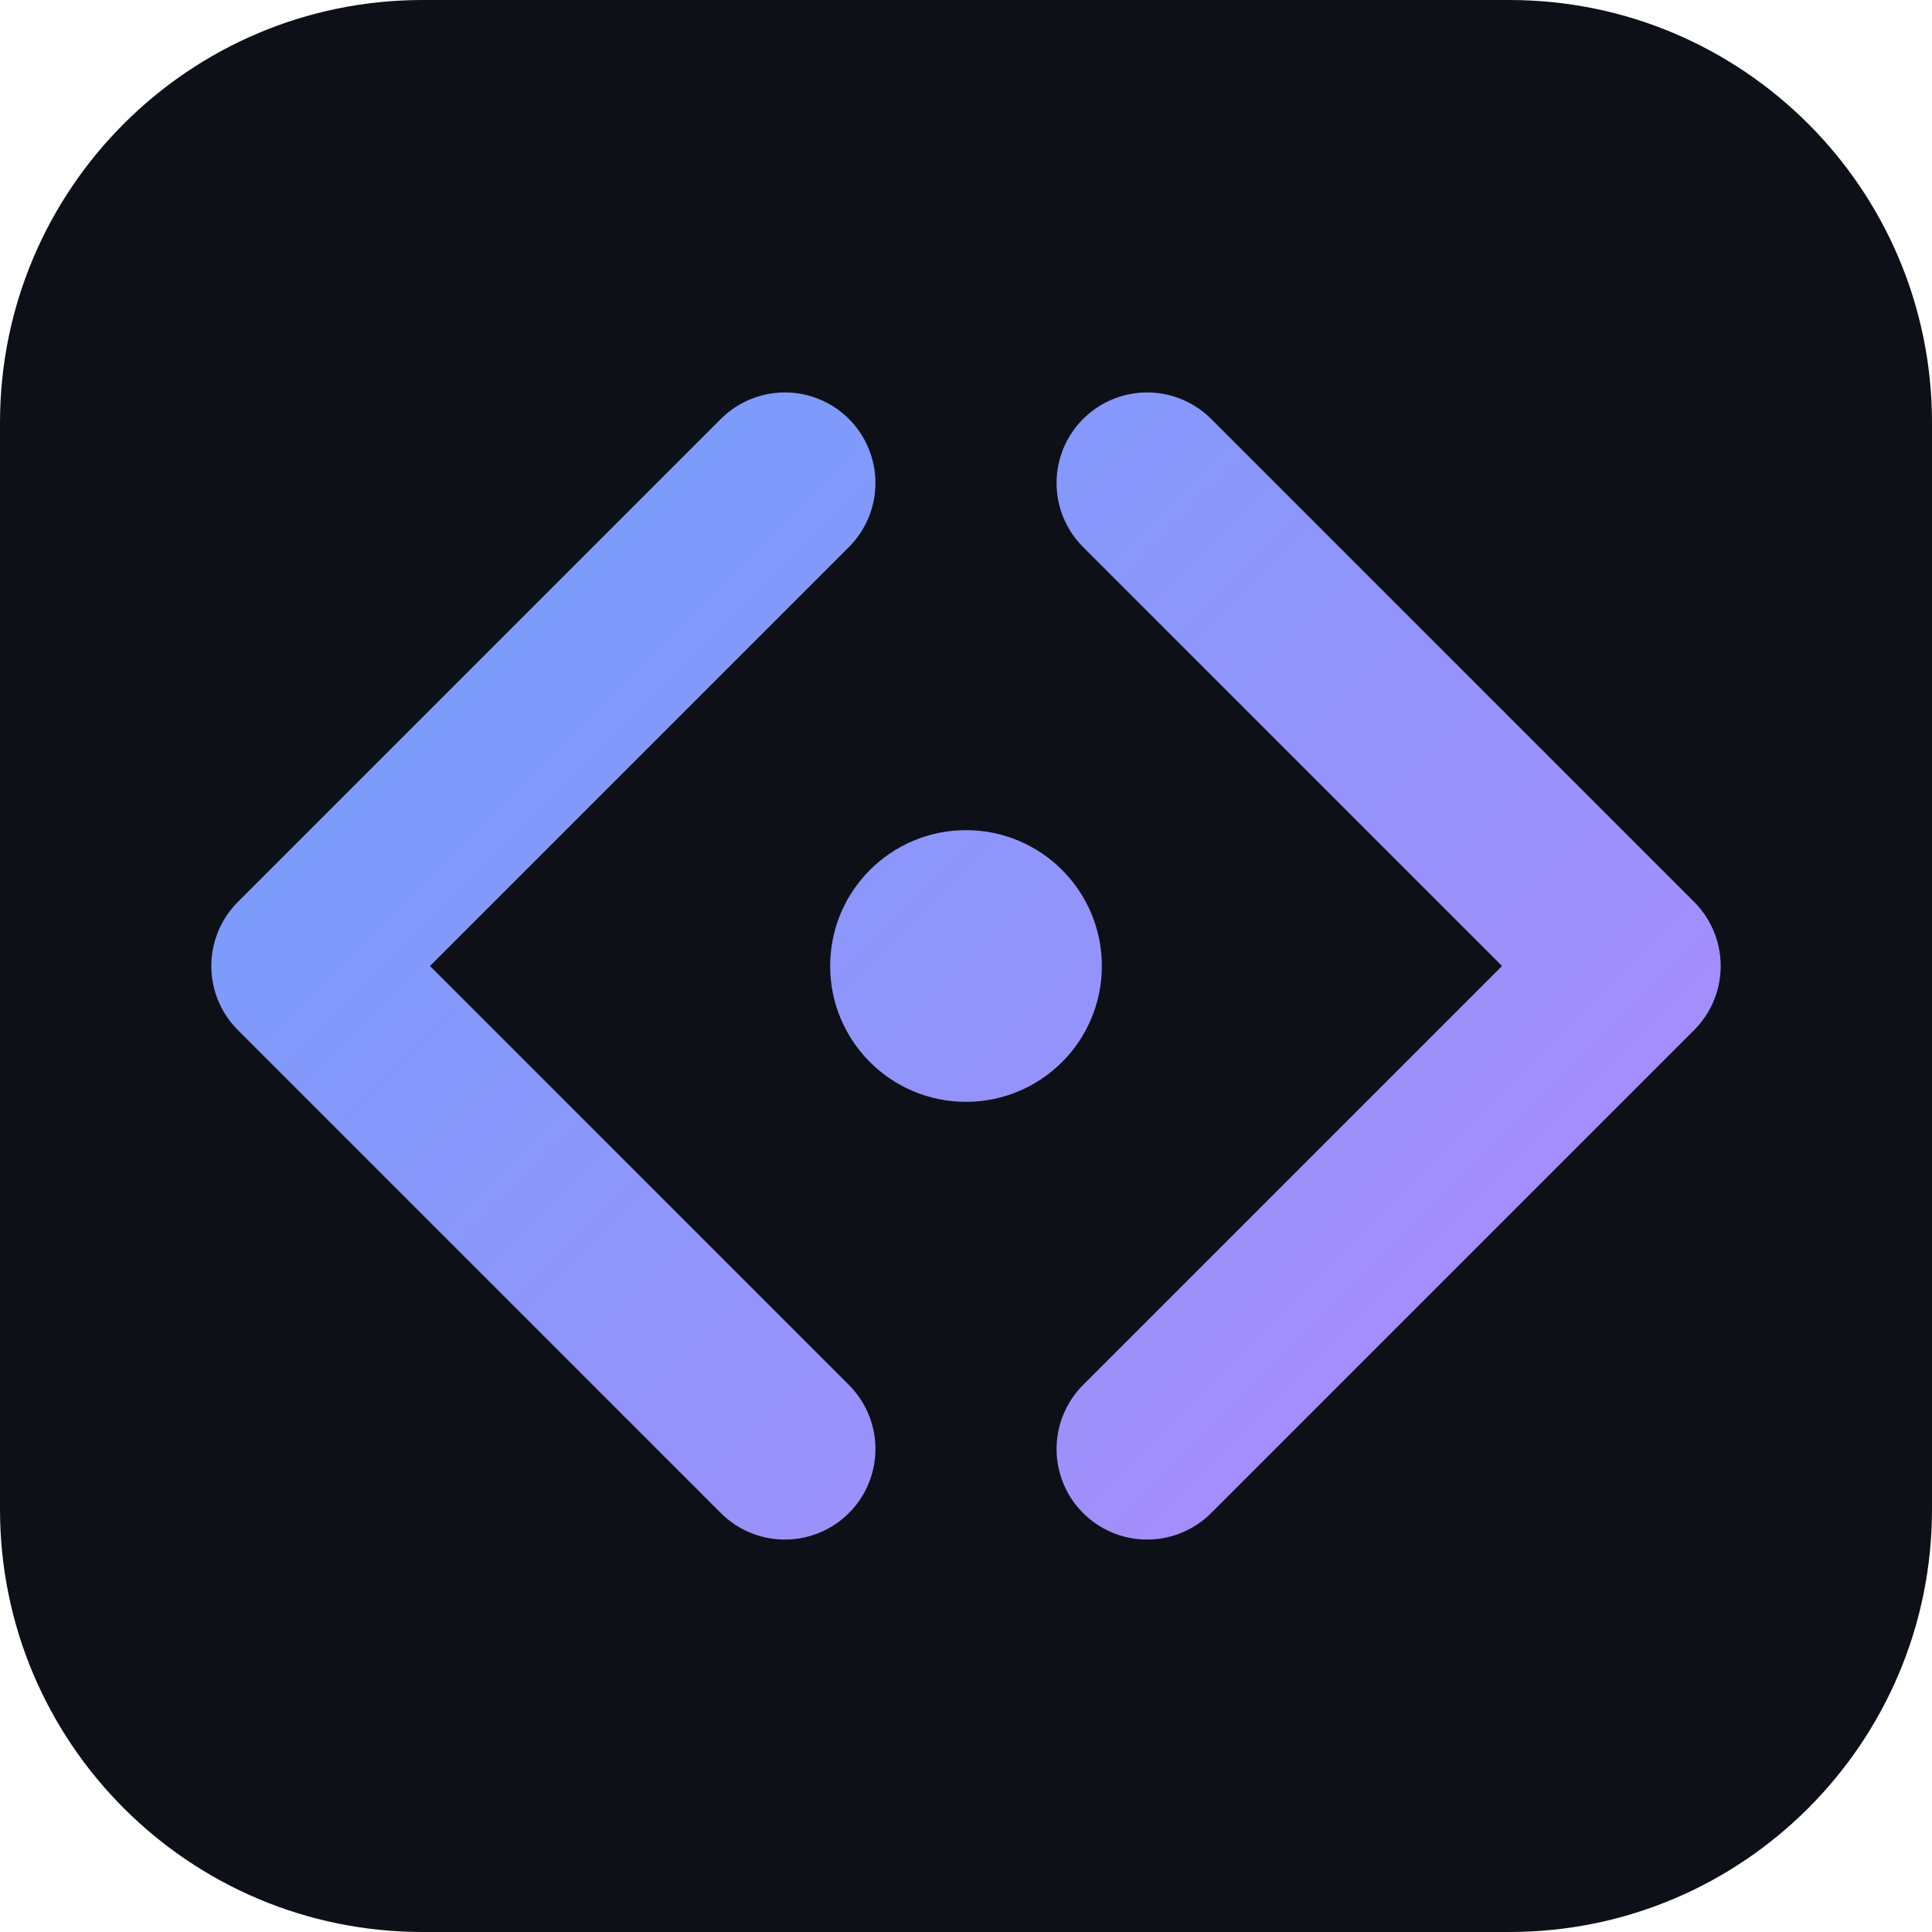
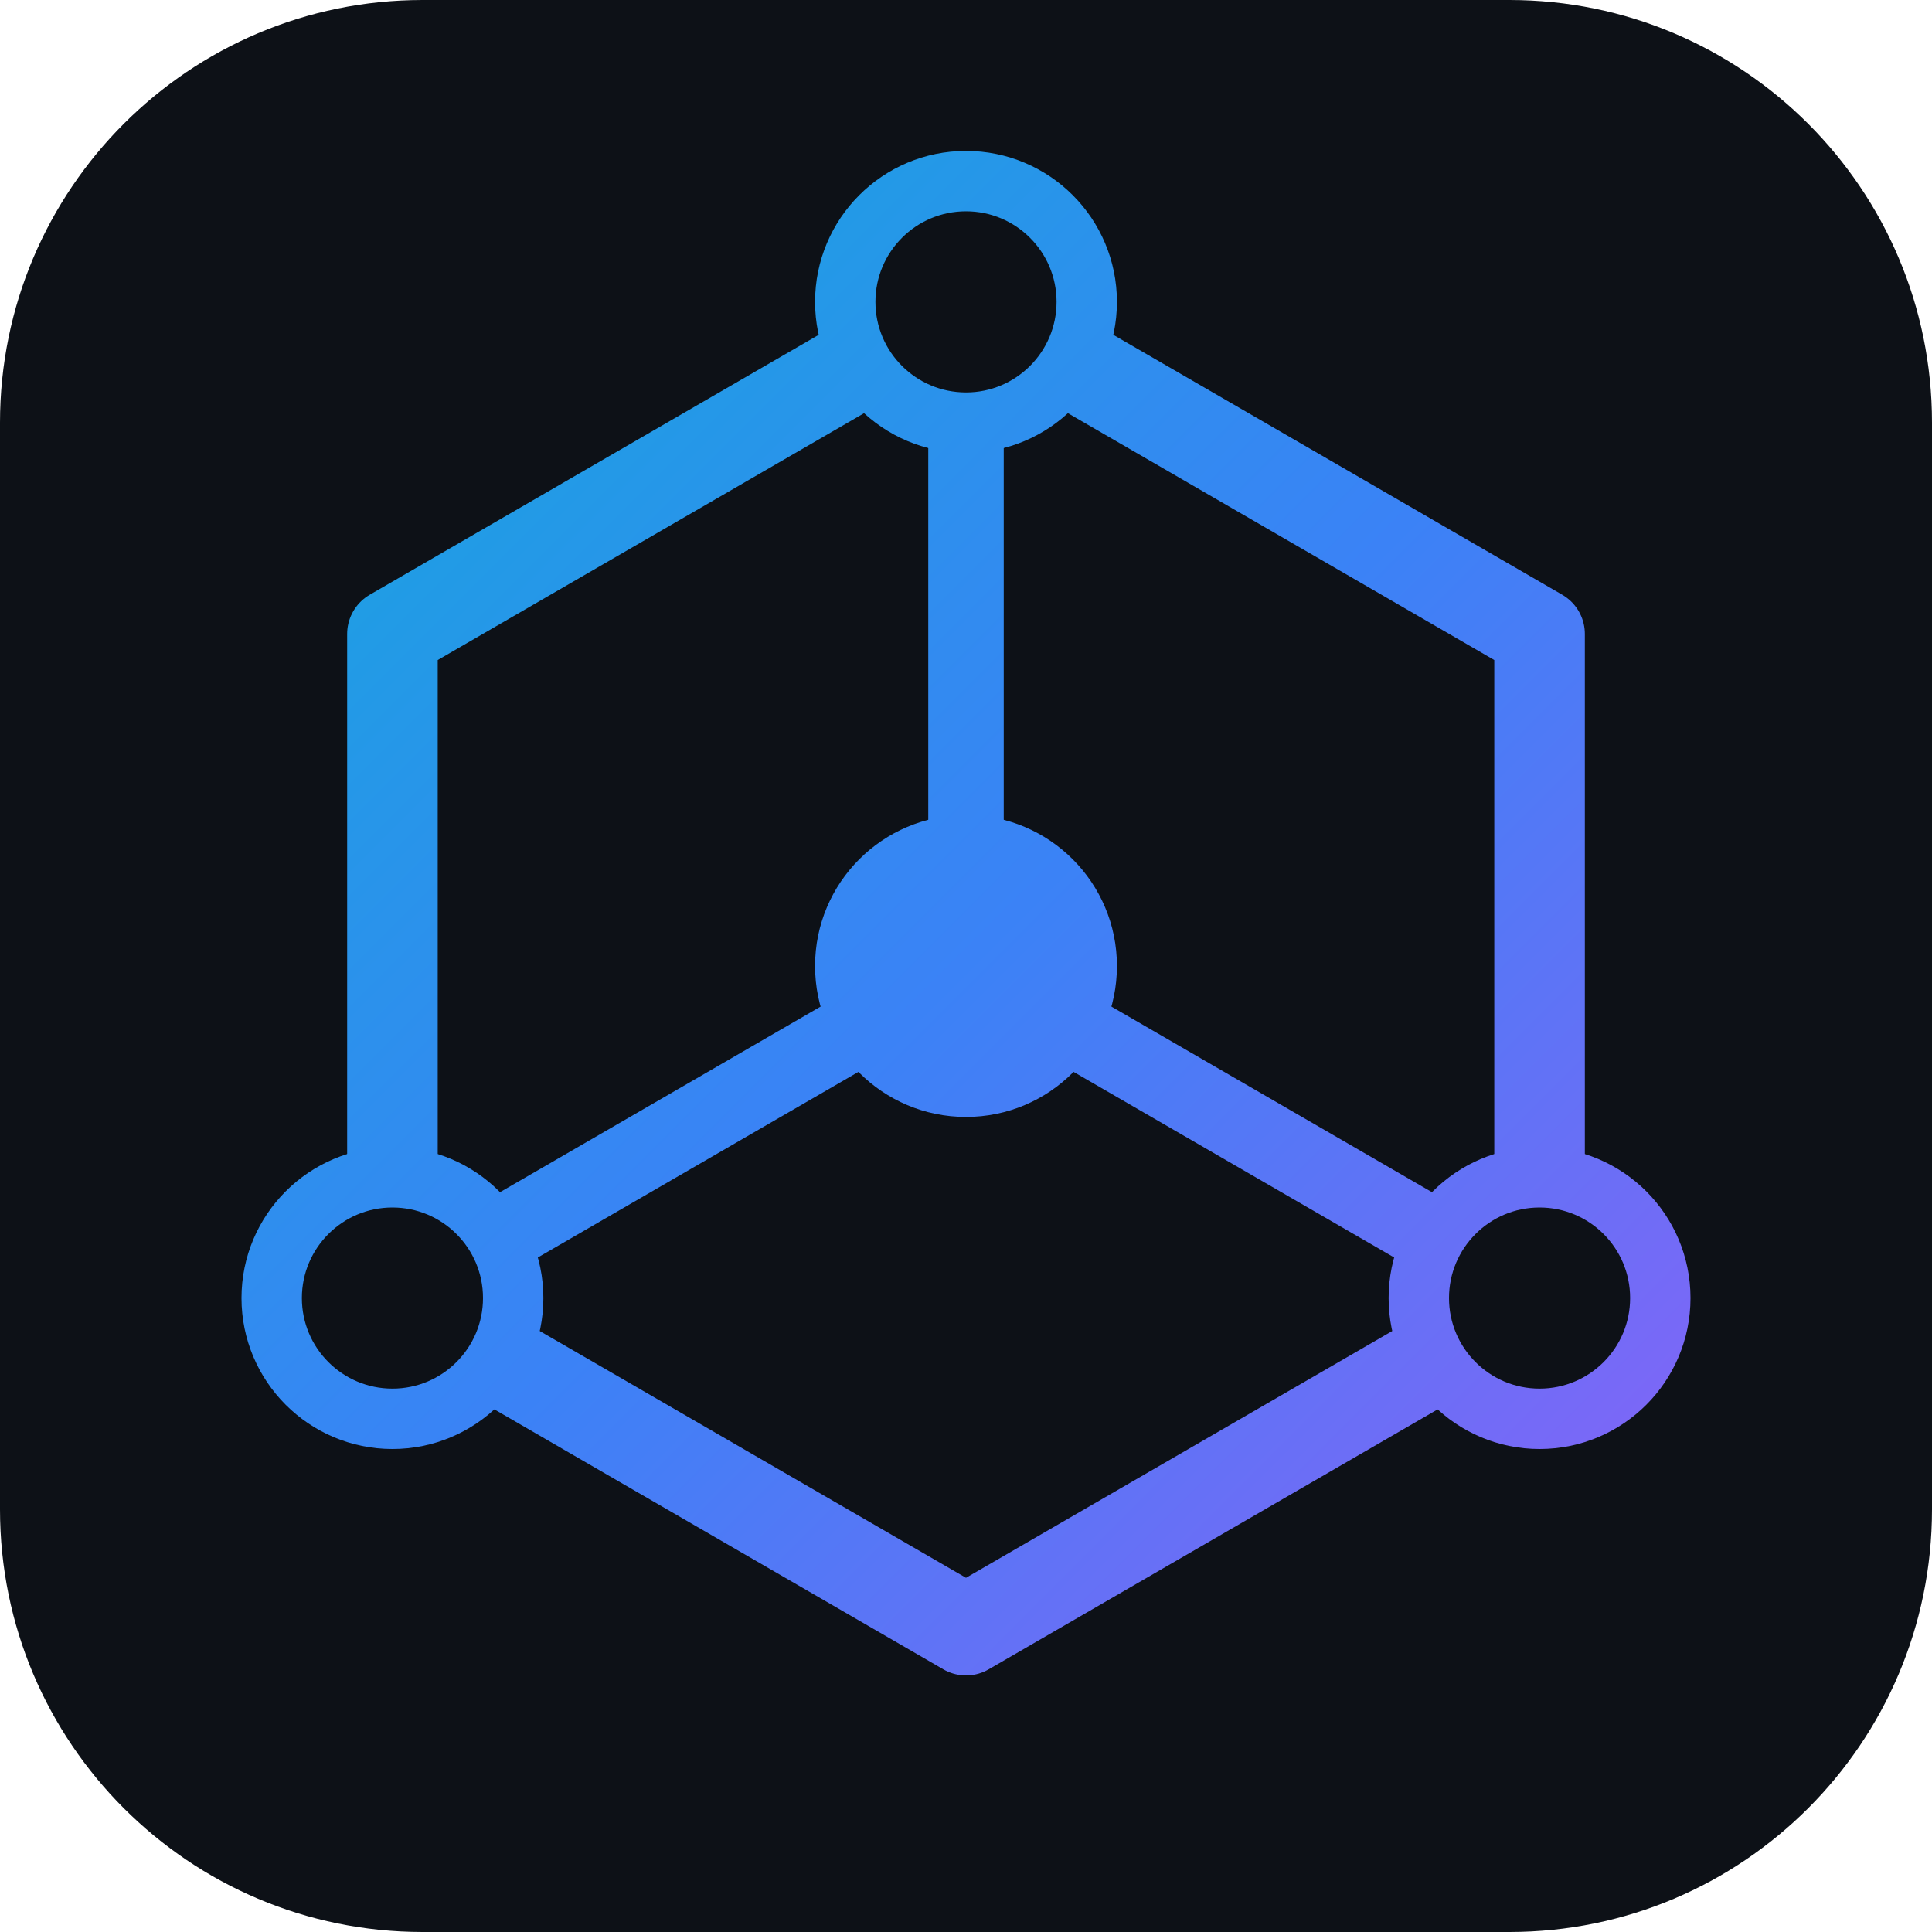
<svg xmlns="http://www.w3.org/2000/svg" viewBox="0 0 64 64" fill="none">
  <defs>
    <linearGradient id="g" x1="0" y1="0" x2="64" y2="64" gradientUnits="userSpaceOnUse">
-       <stop offset="0%" stop-color="#60a5fa" />
-       <stop offset="100%" stop-color="#c084fc" />
+       <stop offset="0%" stop-color="#06b6d4" />
+       <stop offset="50%" stop-color="#3b82f6" />
+       <stop offset="100%" stop-color="#a855f7" />
    </linearGradient>
  </defs>
  <rect width="64" height="64" rx="14" fill="#0d1117" />
-   <path d="M26 16L10 32L26 48" stroke="url(#g)" stroke-width="6" stroke-linecap="round" stroke-linejoin="round" />
-   <path d="M38 16L54 32L38 48" stroke="url(#g)" stroke-width="6" stroke-linecap="round" stroke-linejoin="round" />
-   <circle cx="32" cy="32" r="4.5" fill="url(#g)" />
+   <polygon points="32,10 51,21 51,43 32,54 13,43 13,21" stroke="url(#g)" stroke-width="3" stroke-linejoin="round" stroke-linecap="round" />
+   <path d="M32,10 V32 L13,43 M32,32 L51,43" stroke="url(#g)" stroke-width="2.5" stroke-linecap="round" stroke-linejoin="round" />
+   <circle cx="32" cy="10" r="4" fill="#0d1117" stroke="url(#g)" stroke-width="2" />
+   <circle cx="13" cy="43" r="4" fill="#0d1117" stroke="url(#g)" stroke-width="2" />
+   <circle cx="51" cy="43" r="4" fill="#0d1117" stroke="url(#g)" stroke-width="2" />
+   <circle cx="32" cy="32" r="5" fill="url(#g)" />
</svg>
